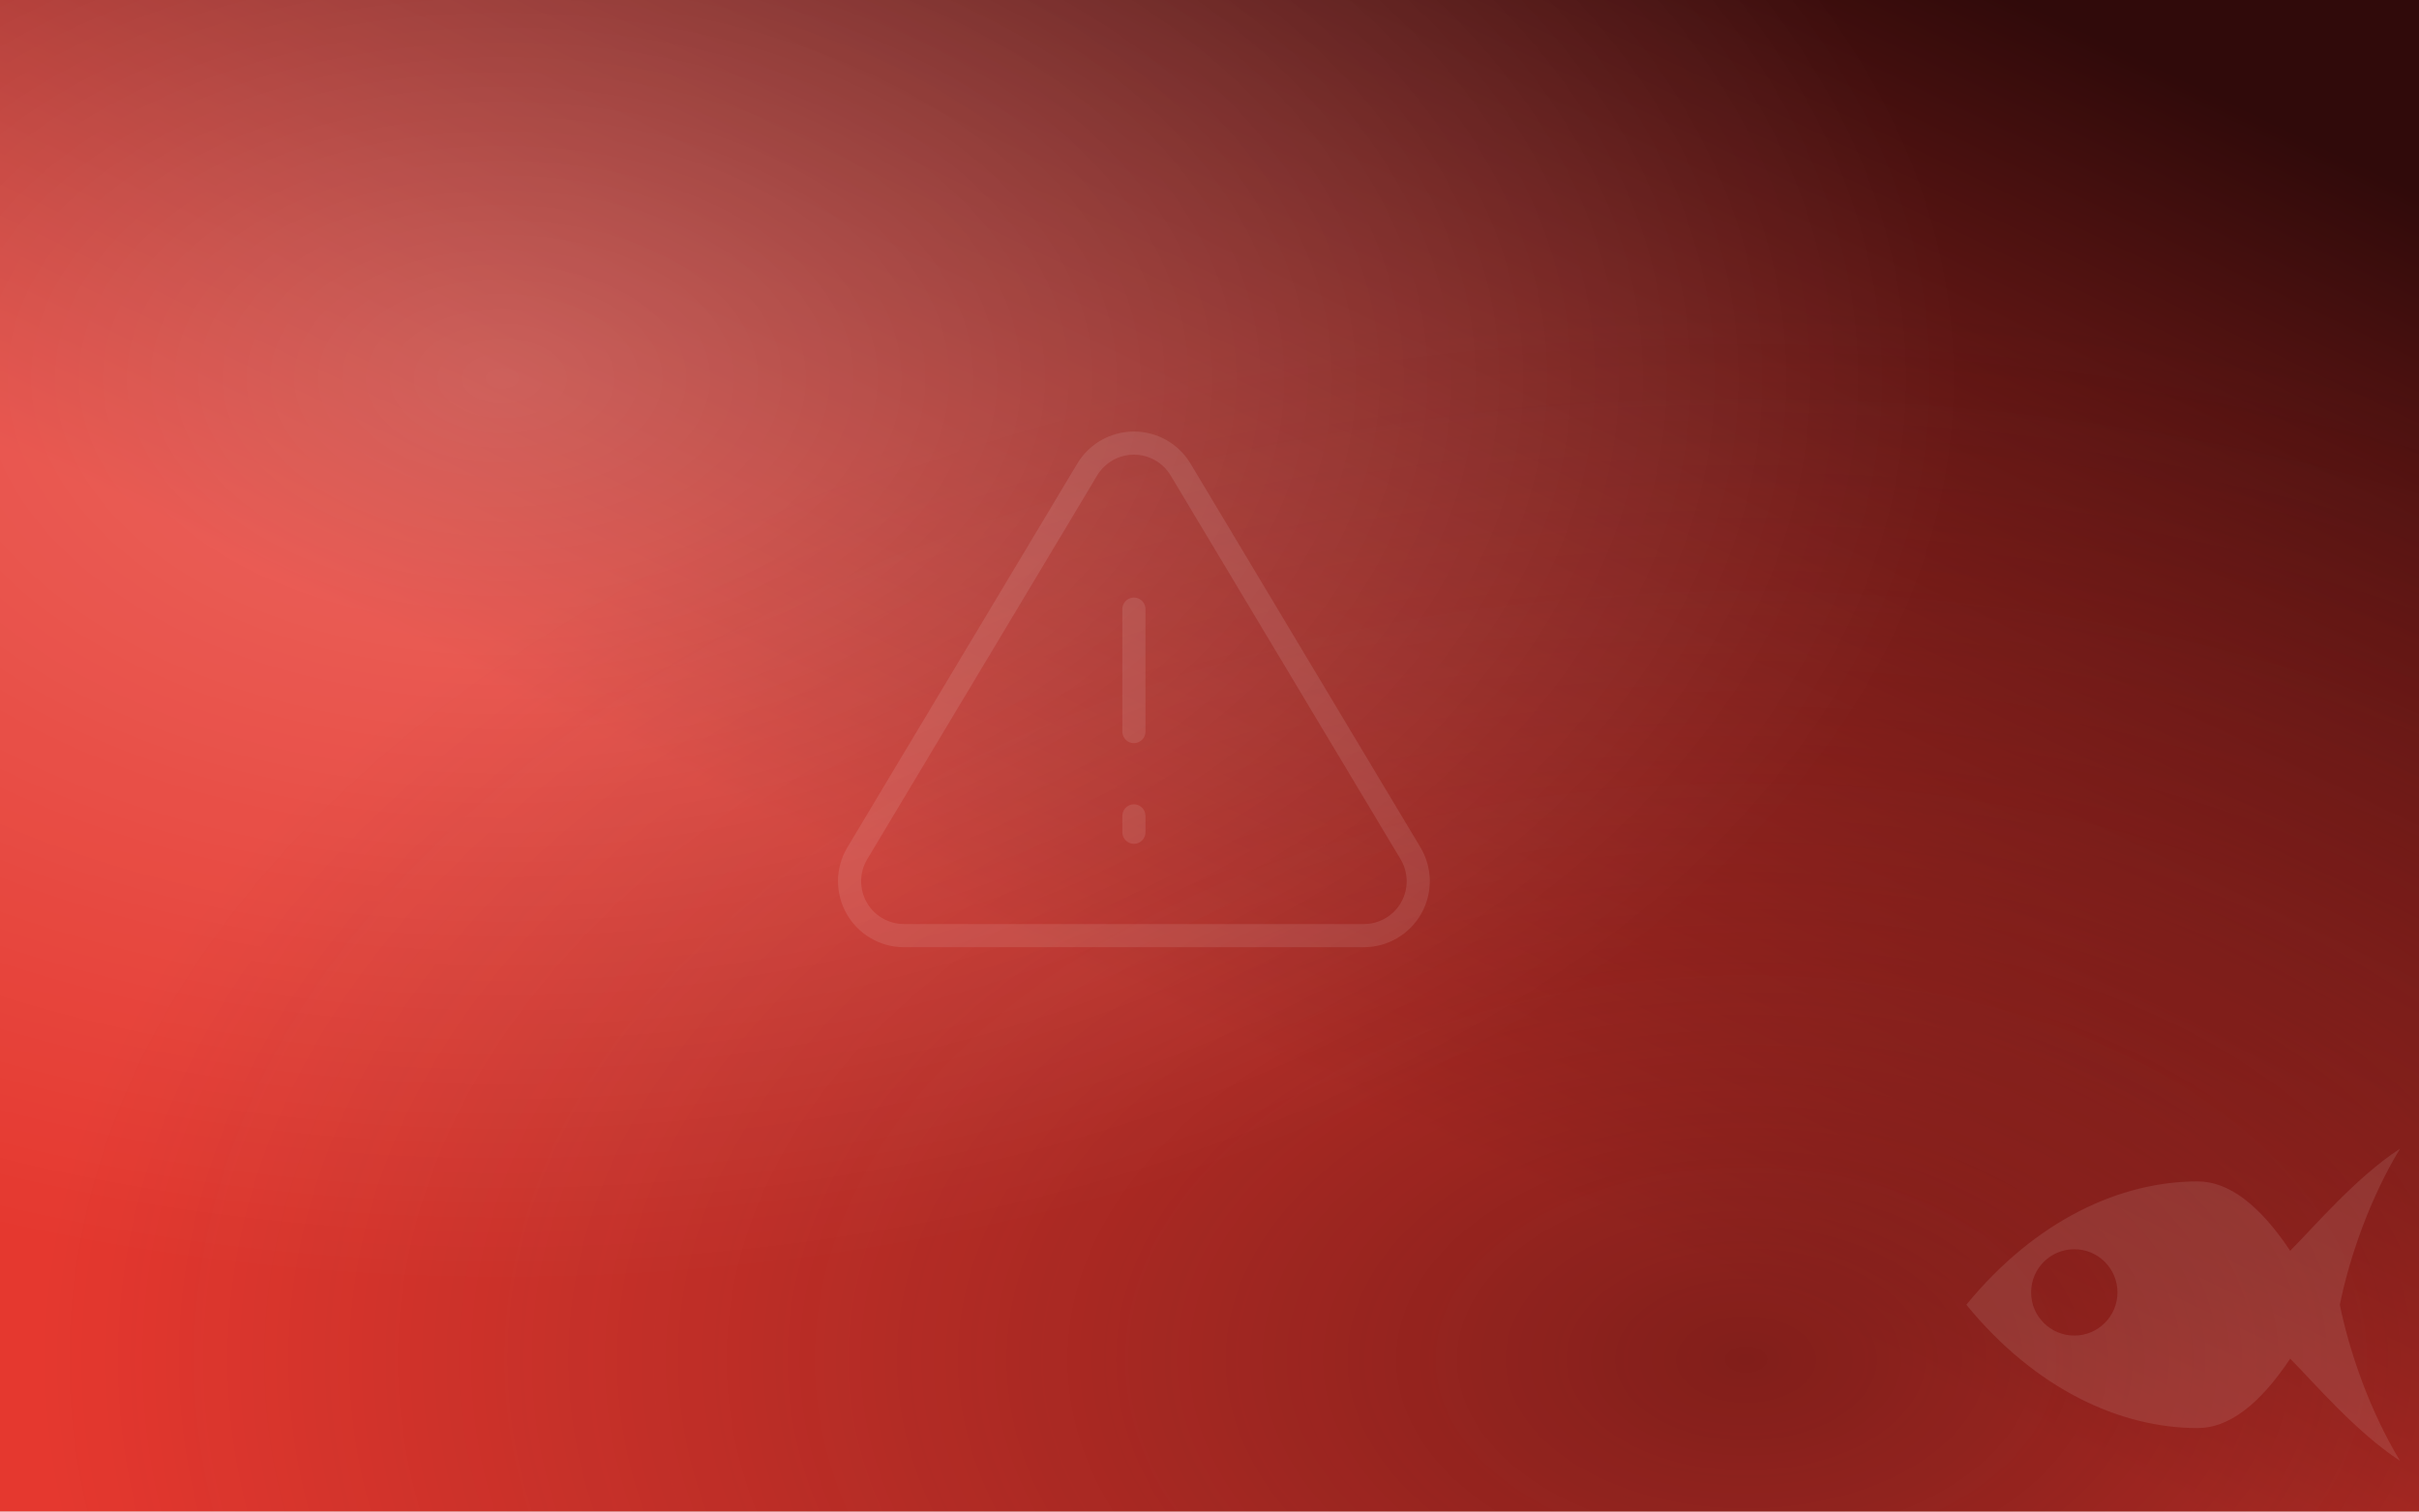
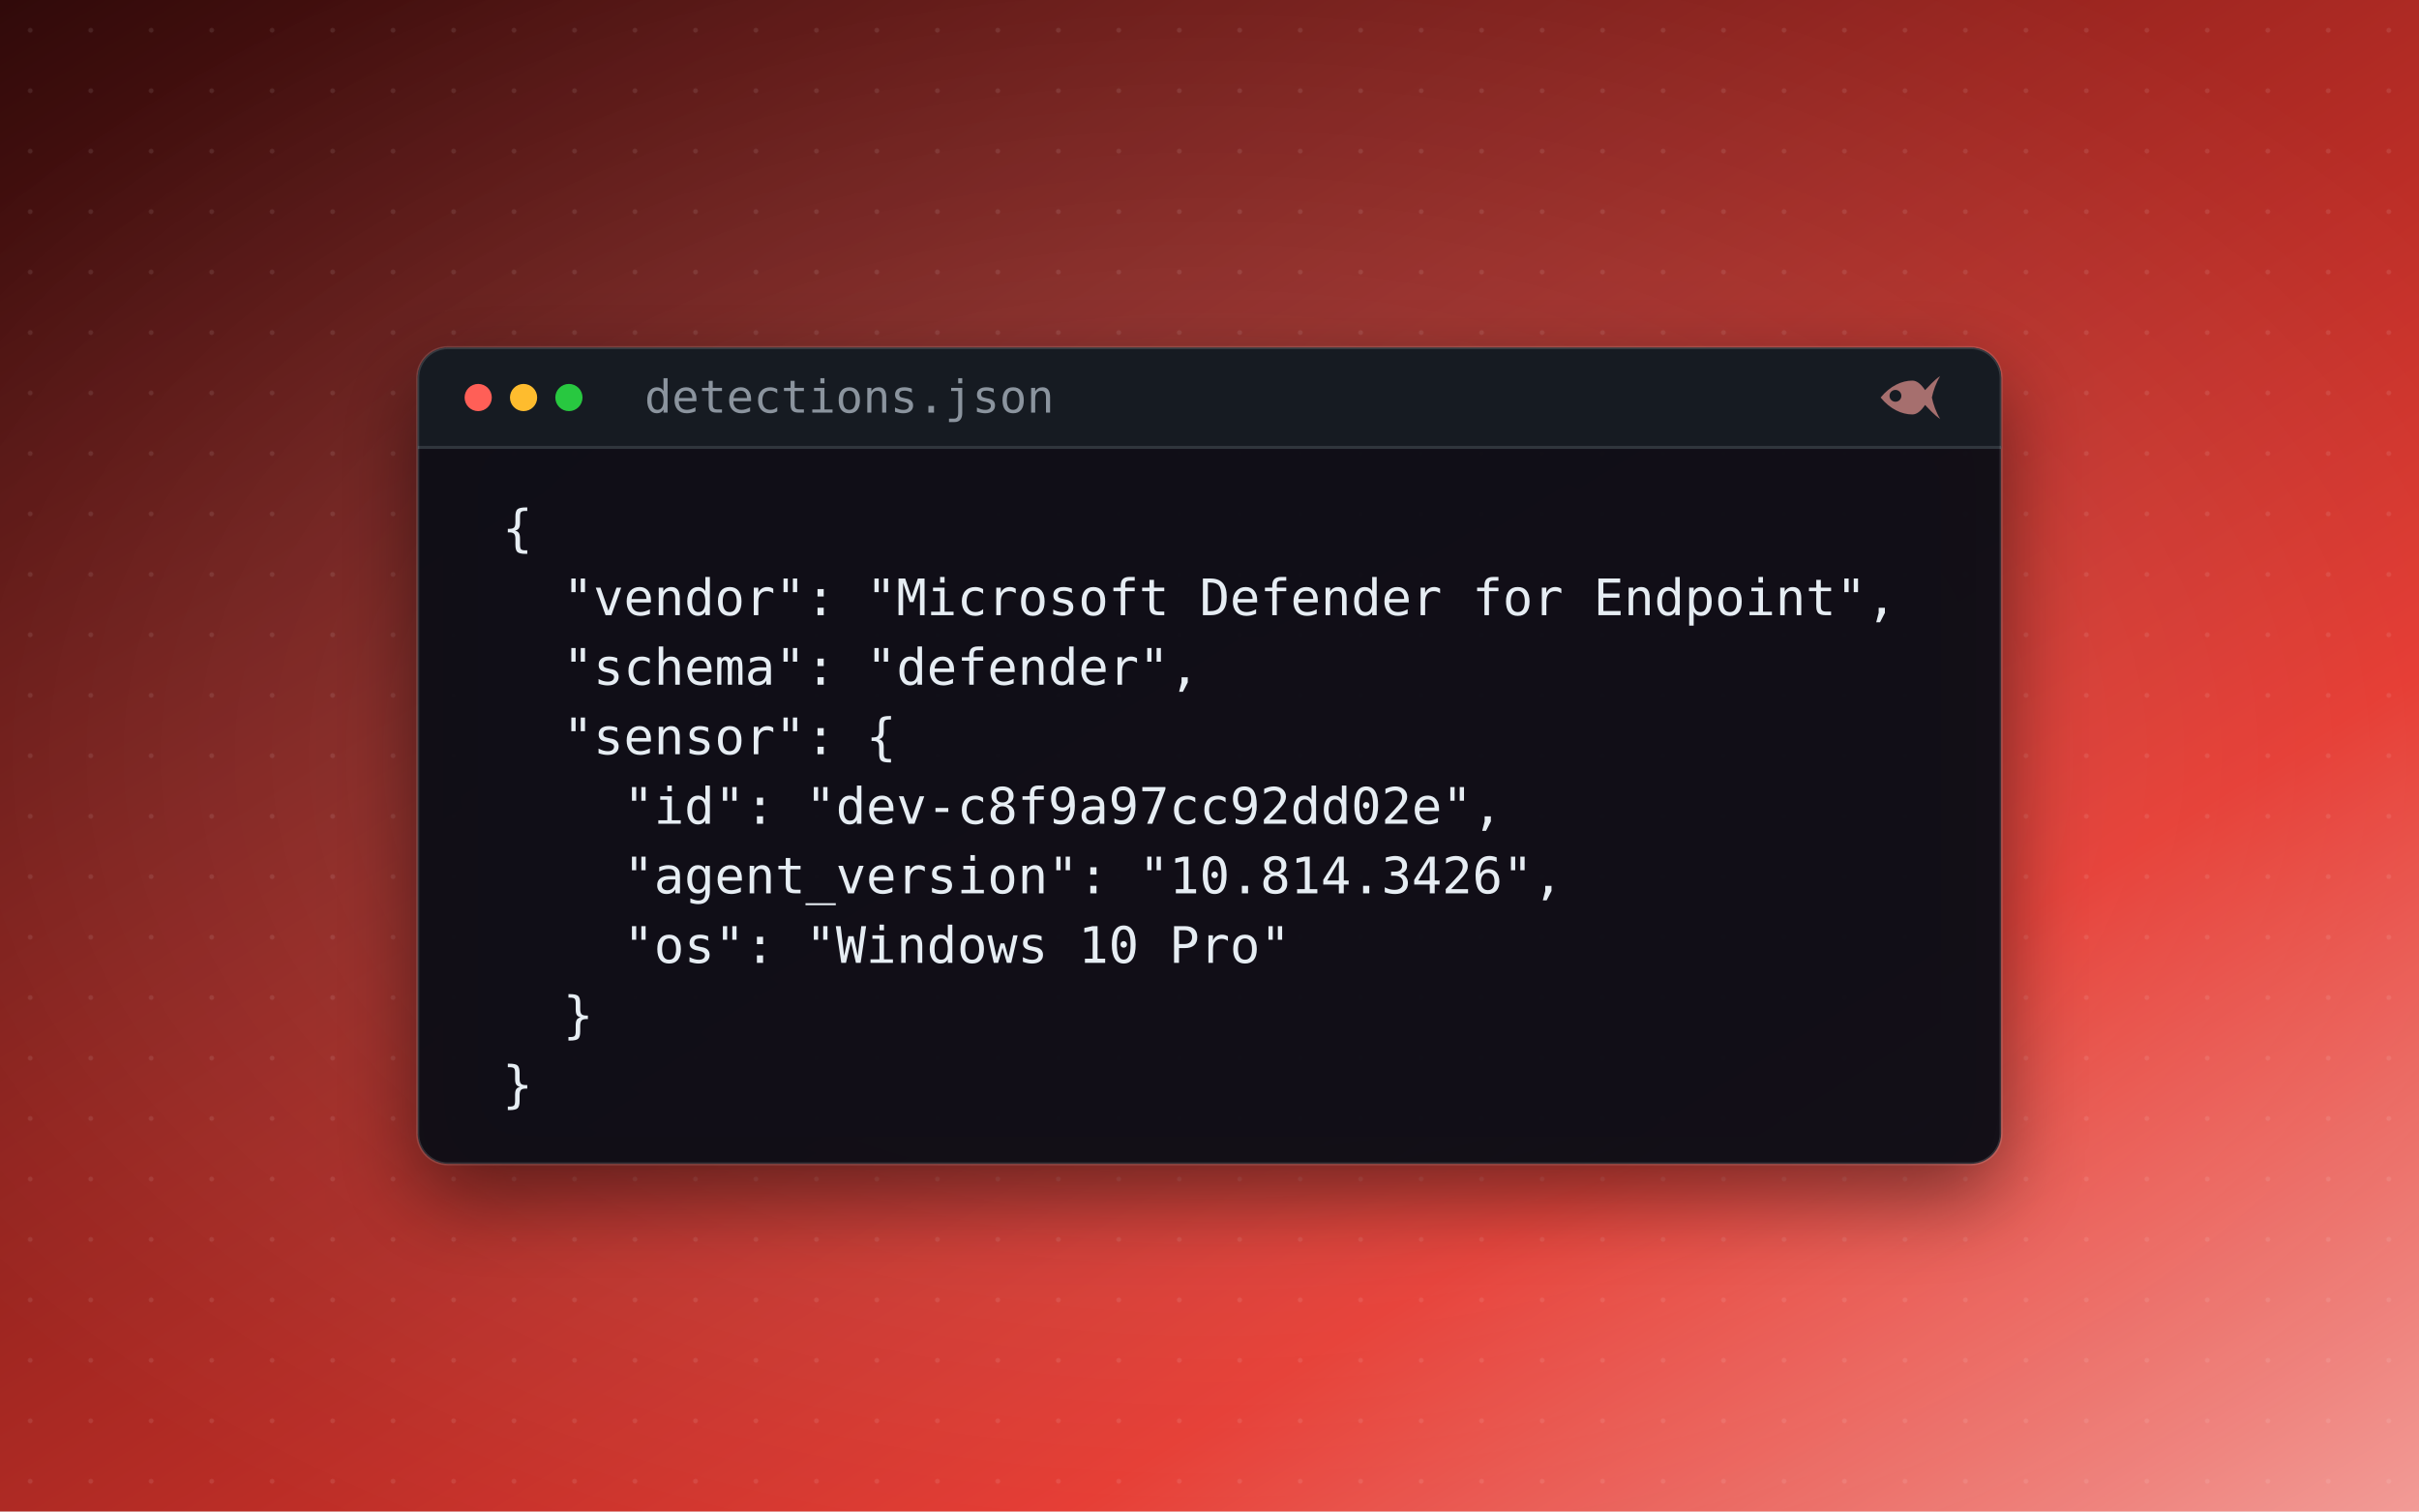
- <svg xmlns="http://www.w3.org/2000/svg" viewBox="0 0 1600 1000" width="1600" height="1000" role="img" aria-label="Red Herrings">
+ <svg xmlns="http://www.w3.org/2000/svg" viewBox="0 0 1600 1000" width="1600" height="1000" role="img" aria-label="detections.json output">
  <defs>
-     <linearGradient id="g" x1="0.869" y1="0.027" x2="0.131" y2="0.973">
+     <linearGradient id="g" x1="0" y1="0" x2="1" y2="1">
      <stop offset="0" stop-color="#300a0a" />
-       <stop offset="0.62" stop-color="#e5382f" />
-       <stop offset="1" stop-color="#e5382f" />
+       <stop offset="0.72" stop-color="#e5382f" />
+       <stop offset="1" stop-color="#f29c97" />
    </linearGradient>
-     <radialGradient id="glow1" cx="0.21" cy="0.25" r="0.6">
-       <stop offset="0" stop-color="#ffffff" stop-opacity="0.24" />
+     <radialGradient id="glow" cx="0.5" cy="0.5" r="0.62">
+       <stop offset="0" stop-color="#ffffff" stop-opacity="0.16" />
      <stop offset="1" stop-color="#ffffff" stop-opacity="0" />
    </radialGradient>
-     <radialGradient id="glow2" cx="0.72" cy="0.9" r="0.7">
-       <stop offset="0" stop-color="#300a0a" stop-opacity="0.55" />
-       <stop offset="1" stop-color="#300a0a" stop-opacity="0" />
-     </radialGradient>
+     <pattern id="dots" width="40" height="40" patternUnits="userSpaceOnUse">
+       <circle cx="20" cy="20" r="1.6" fill="#ffffff" fill-opacity="0.09" />
+     </pattern>
+     <filter id="sh" x="-10%" y="-20%" width="120%" height="150%">
+       <feDropShadow dx="0" dy="22" stdDeviation="28" flood-color="#000000" flood-opacity="0.5" />
+     </filter>
  </defs>
  <rect width="1600" height="1000" fill="url(#g)" />
-   <rect width="1600" height="1000" fill="url(#glow2)" />
-   <g transform="translate(534,241) scale(18)" fill="none" stroke="#ffffff" stroke-width="0.85" stroke-linecap="round" stroke-linejoin="round" opacity="0.10">
-     <path d="M10.29 3.86 L1.82 18 a2 2 0 0 0 1.71 3 h16.94 a2 2 0 0 0 1.71-3 L13.71 3.86 a2 2 0 0 0-3.42 0 z" />
-     <line x1="12" y1="9" x2="12" y2="13.5" />
-     <line x1="12" y1="16.6" x2="12" y2="17.2" />
+   <rect width="1600" height="1000" fill="url(#dots)" />
+   <rect width="1600" height="1000" fill="url(#glow)" />
+   <rect x="276.3" y="230.0" width="1047.3" height="540.0" rx="20" fill="#0d1117" fill-opacity="0.96" filter="url(#sh)" />
+   <path d="M276.3 296.0V250.0a20 20 0 0 1 20 -20H1303.7a20 20 0 0 1 20 20V296.0Z" fill="#161b22" />
+   <line x1="276.3" y1="296.0" x2="1323.7" y2="296.0" stroke="#30363d" stroke-width="2" />
+   <rect x="276.3" y="230.0" width="1047.3" height="540.0" rx="20" fill="none" stroke="#ffffff" stroke-opacity="0.14" stroke-width="2" />
+   <circle cx="316.3" cy="263.0" r="9" fill="#ff5f57" />
+   <circle cx="346.3" cy="263.0" r="9" fill="#febc2e" />
+   <circle cx="376.3" cy="263.0" r="9" fill="#28c840" />
+   <g transform="translate(1239.7,240.6) scale(0.7)" opacity="0.65">
+     <path fill-rule="evenodd" d="M6 32c9-11 20-16 30-16C40 16 44 19 48 25C51 22 56.5 15.5 62.25 11.75C58.38 18.12 55.69 25.81 54.44 32C55.69 38.19 58.38 45.88 62.25 52.25C56.5 48.5 51 42 48 39C44 45 40 48 36 48c-10 0-21-5-30-16z M20 24.8a5.6 5.6 0 1 0 0 11.2 5.6 5.6 0 1 0 0-11.2z" fill="#f29c97" />
  </g>
-   <rect width="1600" height="1000" fill="url(#glow1)" />
-   <g transform="translate(1270,700) scale(5.1)" opacity="0.10">
-     <path fill-rule="evenodd" d="M6 32c9-11 20-16 30-16C40 16 44 19 48 25C51 22 56.5 15.5 62.25 11.75C58.38 18.12 55.69 25.81 54.44 32C55.69 38.19 58.38 45.88 62.25 52.25C56.5 48.5 51 42 48 39C44 45 40 48 36 48c-10 0-21-5-30-16z M20 24.8a5.6 5.6 0 1 0 0 11.2 5.6 5.6 0 1 0 0-11.2z" fill="#ffffff" />
+   <g font-family="ui-monospace, SFMono-Regular, Menlo, Consolas, 'DejaVu Sans Mono', monospace">
+     <text x="426.3" y="273.0" font-size="30" fill="#8b949e" xml:space="preserve">detections.json</text>
+     <g font-size="33.3">
+       <text x="332.3" y="361.0" fill="#e6edf3" xml:space="preserve">{</text>
+       <text x="332.3" y="407.0" fill="#e6edf3" xml:space="preserve">  "vendor": "Microsoft Defender for Endpoint",</text>
+       <text x="332.3" y="453.0" fill="#e6edf3" xml:space="preserve">  "schema": "defender",</text>
+       <text x="332.3" y="499.0" fill="#e6edf3" xml:space="preserve">  "sensor": {</text>
+       <text x="332.3" y="545.0" fill="#e6edf3" xml:space="preserve">    "id": "dev-c8f9a97cc92dd02e",</text>
+       <text x="332.3" y="591.0" fill="#e6edf3" xml:space="preserve">    "agent_version": "10.814.3426",</text>
+       <text x="332.3" y="637.0" fill="#e6edf3" xml:space="preserve">    "os": "Windows 10 Pro"</text>
+       <text x="332.3" y="683.0" fill="#e6edf3" xml:space="preserve">  }</text>
+       <text x="332.3" y="729.0" fill="#e6edf3" xml:space="preserve">}</text>
+     </g>
  </g>
</svg>
